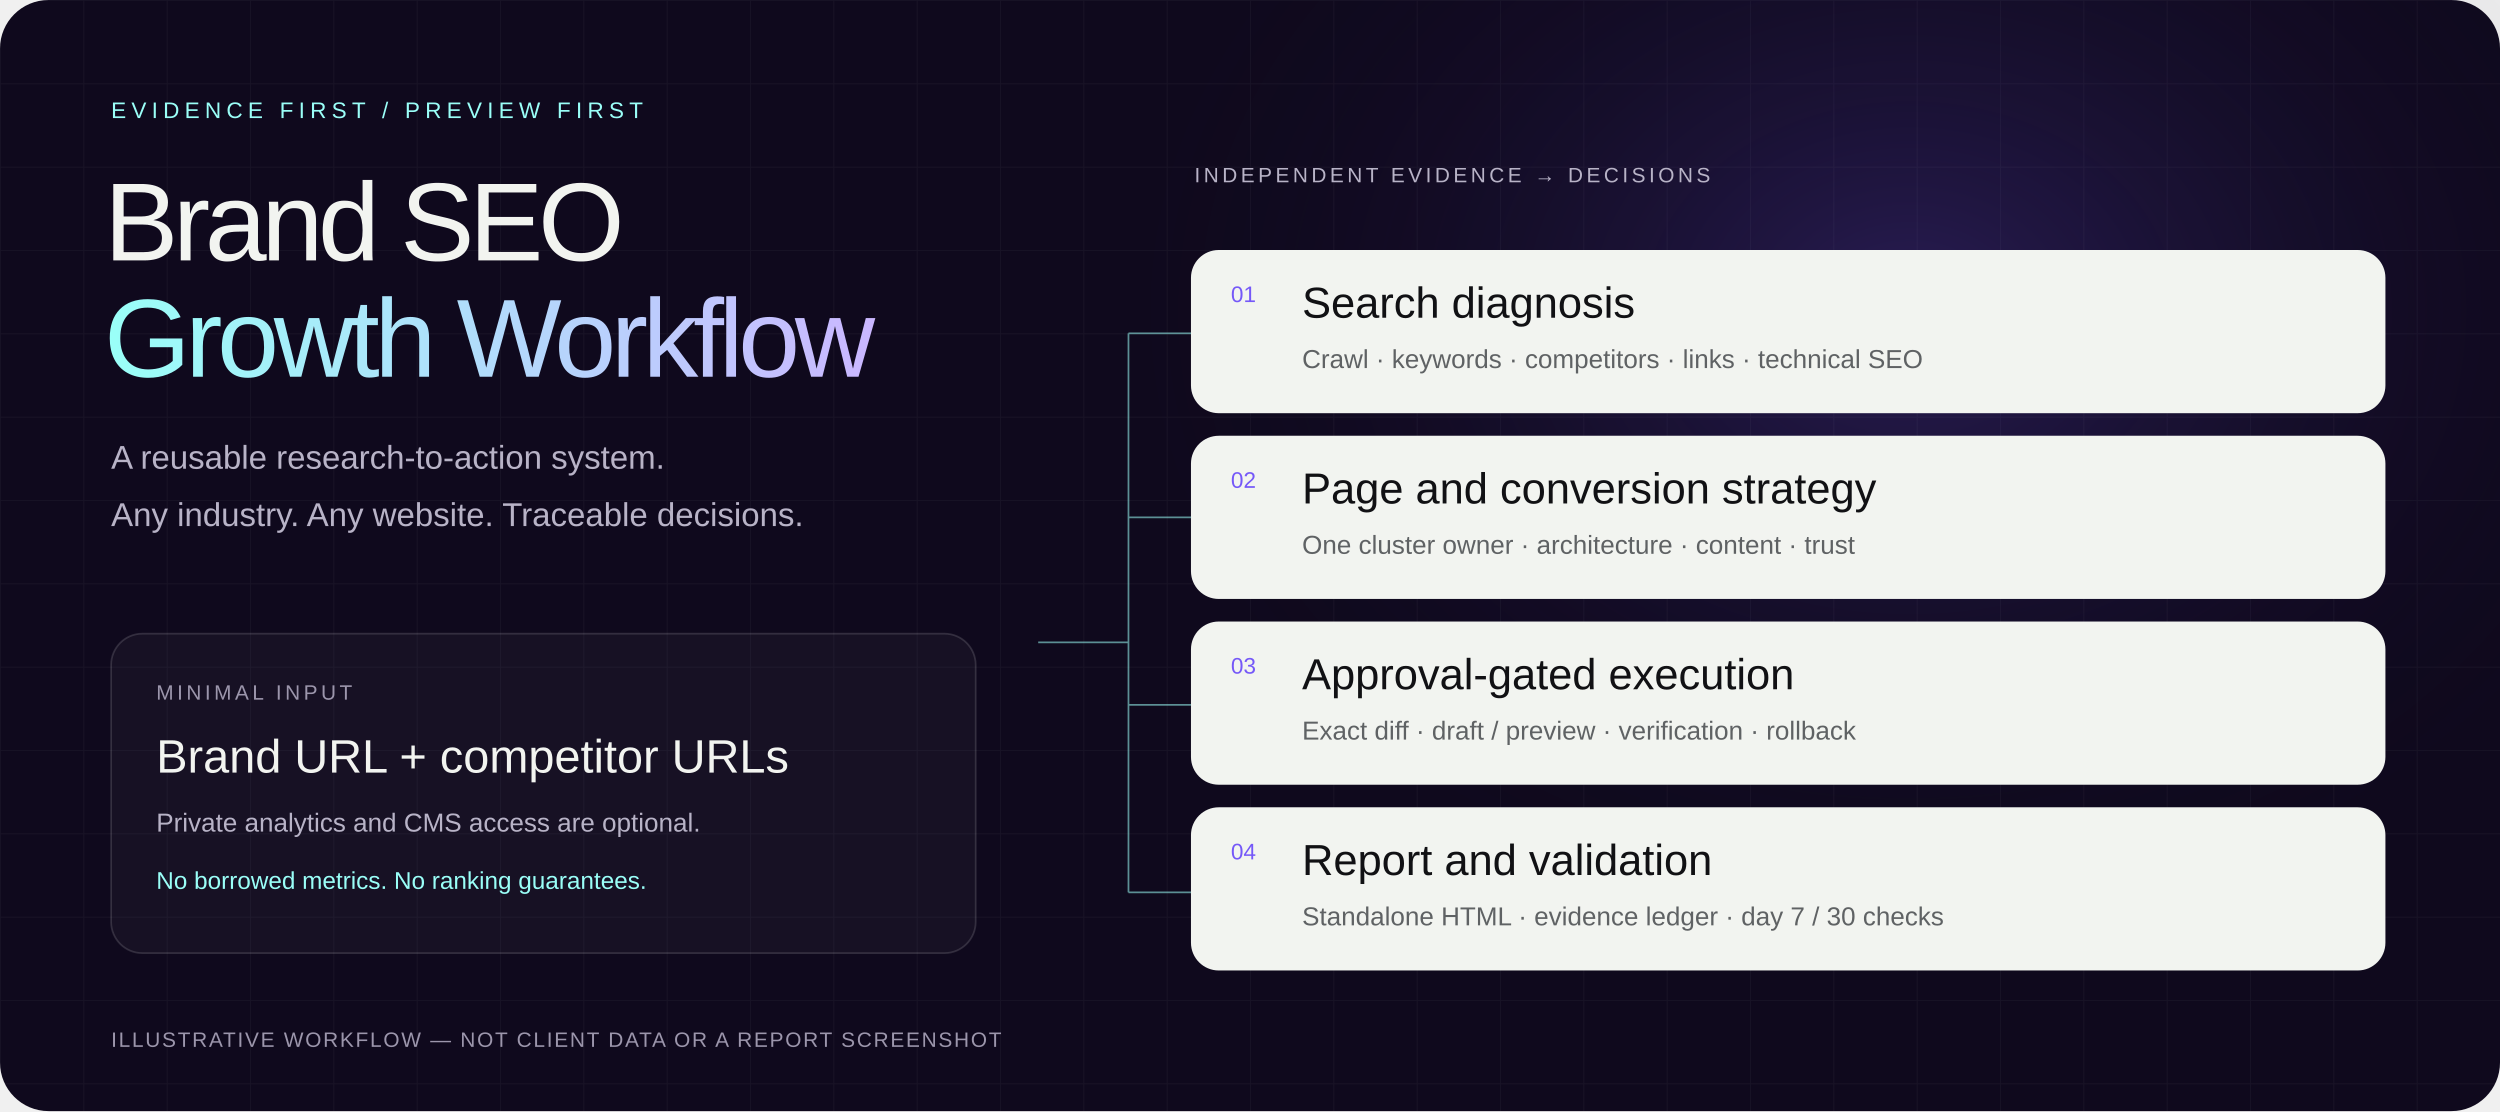
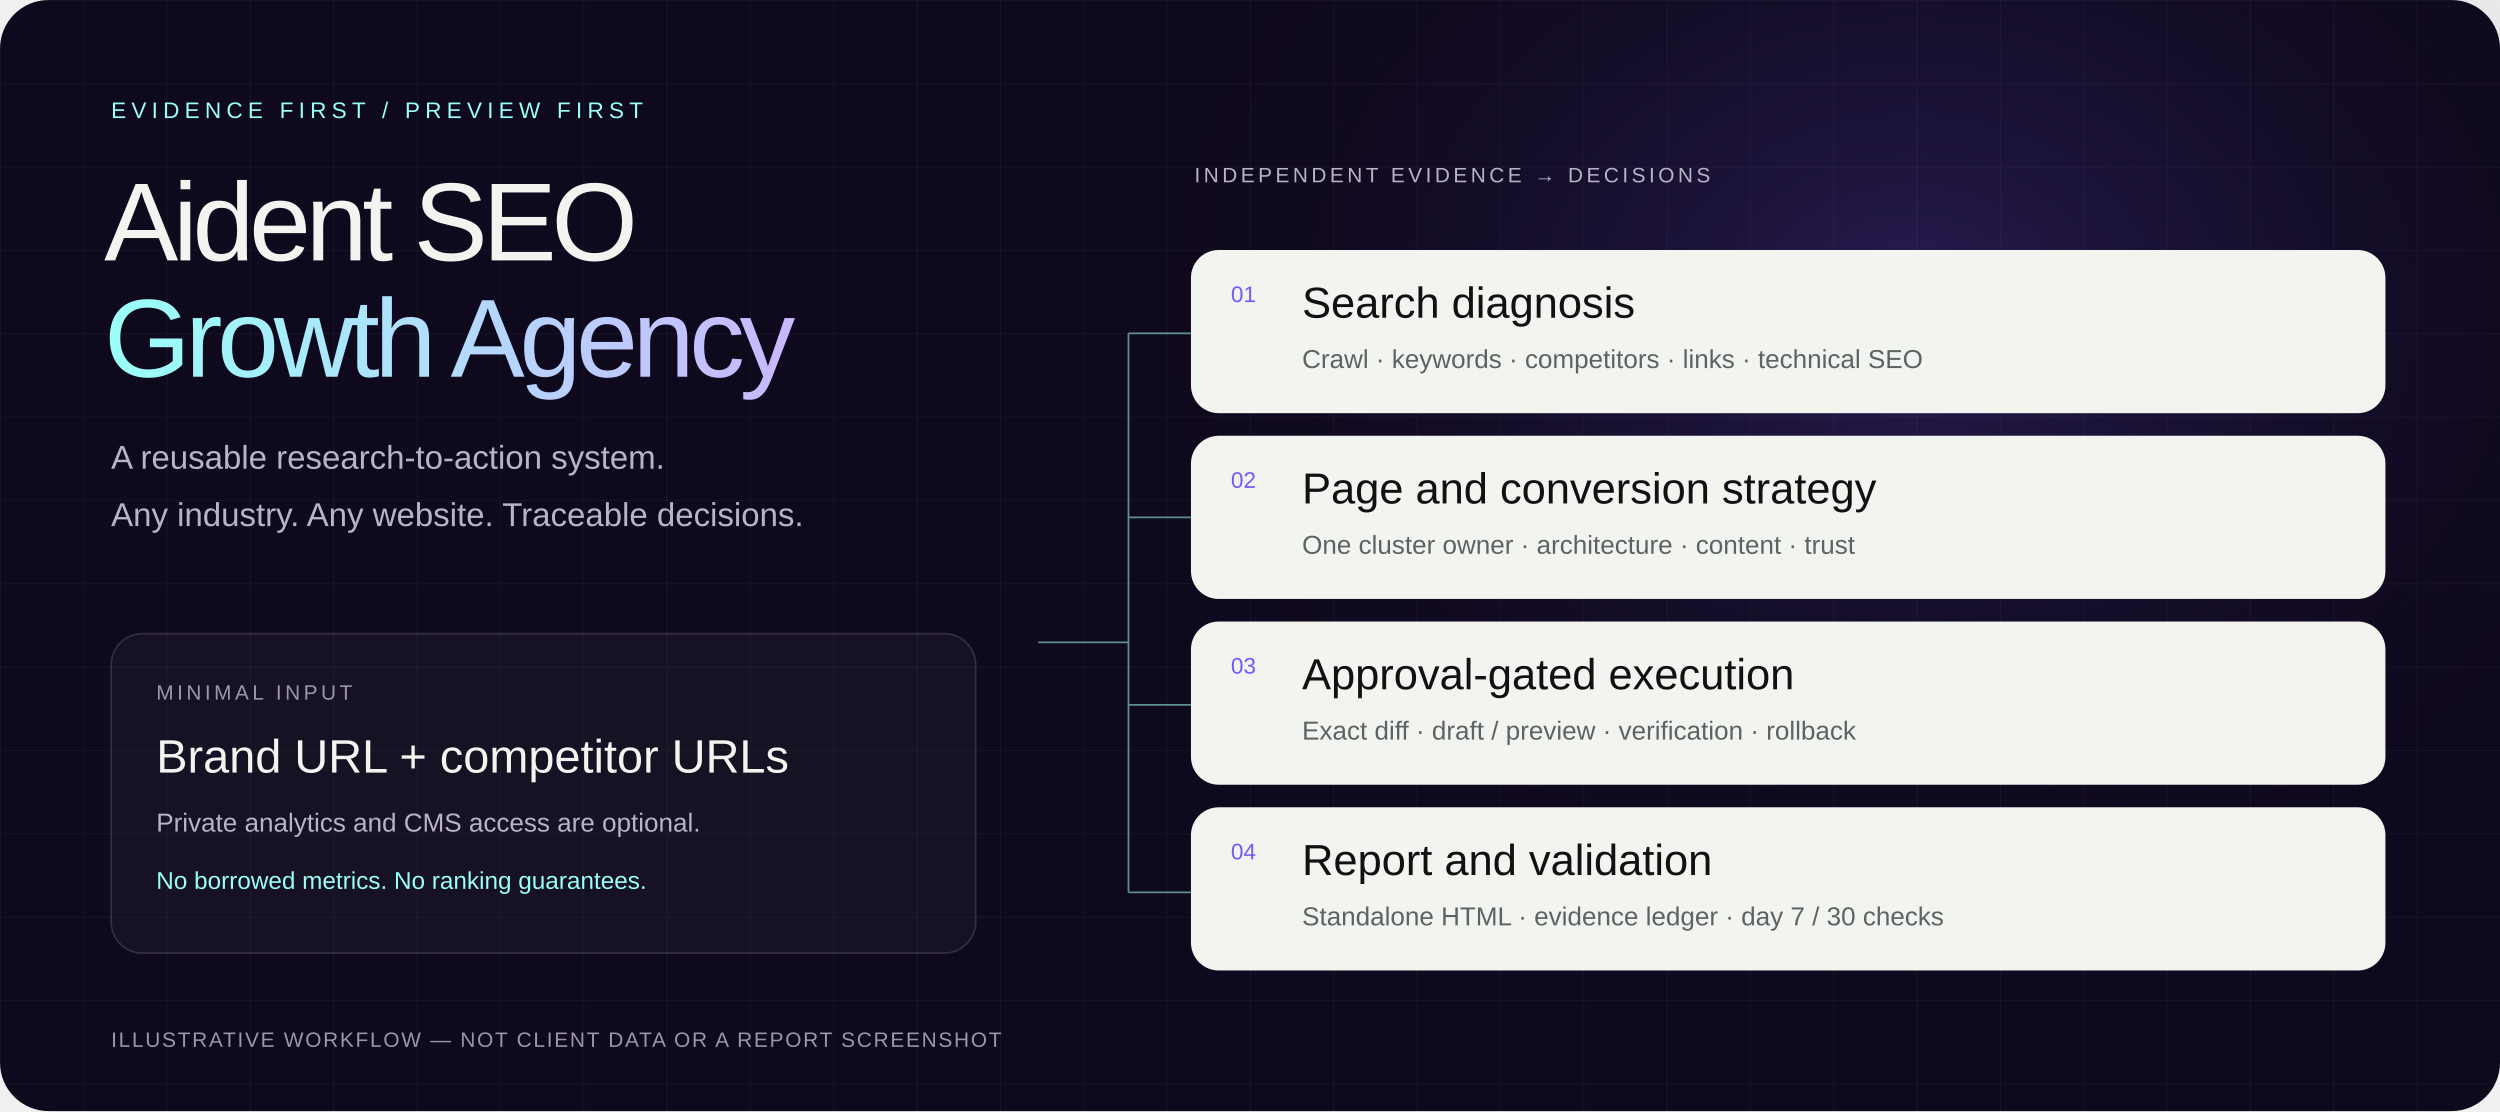
<svg xmlns="http://www.w3.org/2000/svg" width="1440" height="640" viewBox="0 0 1440 640" role="img" aria-labelledby="title desc">
  <defs>
    <linearGradient id="accent">
      <stop stop-color="#9afff8" />
      <stop offset="1" stop-color="#cab7ff" />
    </linearGradient>
    <radialGradient id="wash">
      <stop stop-color="#7558f8" stop-opacity=".25" />
      <stop offset="1" stop-color="#0f091d" stop-opacity="0" />
    </radialGradient>
    <pattern id="grid" width="48" height="48" patternUnits="userSpaceOnUse">
      <path d="M48 0H0V48" fill="none" stroke="#fff" stroke-opacity=".04" />
    </pattern>
  </defs>
  <rect width="1440" height="640" rx="28" fill="#0f091d" />
  <rect width="1440" height="640" rx="28" fill="url(#grid)" />
  <ellipse cx="1100" cy="180" rx="460" ry="360" fill="url(#wash)" />
  <g font-family="Arial, sans-serif">
    <text x="64" y="68" font-size="13" letter-spacing="3" fill="#9afff8">EVIDENCE FIRST / PREVIEW FIRST</text>
-     <text x="60" y="150" font-size="64" letter-spacing="-3" fill="#f2f4f0">Brand SEO</text>
-     <text x="60" y="217" font-size="64" letter-spacing="-3" fill="url(#accent)">Growth Workflow</text>
+     <text x="60" y="150" font-size="64" letter-spacing="-3" fill="#f2f4f0">Aident SEO</text>
+     <text x="60" y="217" font-size="64" letter-spacing="-3" fill="url(#accent)">Growth Agency</text>
    <text x="64" y="270" font-size="19" fill="#b8b3c7">A reusable research-to-action system.</text>
    <text x="64" y="303" font-size="19" fill="#b8b3c7">Any industry. Any website. Traceable decisions.</text>
    <rect x="64" y="365" width="498" height="184" rx="18" fill="#fff" fill-opacity=".035" stroke="#fff" stroke-opacity=".14" />
    <text x="90" y="403" font-size="12" letter-spacing="2" fill="#9c96ac">MINIMAL INPUT</text>
    <text x="90" y="445" font-size="27" fill="#f2f4f0">Brand URL + competitor URLs</text>
    <text x="90" y="479" font-size="15" fill="#b8b3c7">Private analytics and CMS access are optional.</text>
    <text x="90" y="512" font-size="14" fill="#9afff8">No borrowed metrics. No ranking guarantees.</text>
    <path d="M598 370H650M650 192V514M650 192H686M650 298H686M650 406H686M650 514H686" fill="none" stroke="#9afff8" stroke-opacity=".55" />
    <text x="688" y="105" font-size="12" letter-spacing="2" fill="#b8b3c7">INDEPENDENT EVIDENCE → DECISIONS</text>
    <g fill="#f2f4f0">
      <rect x="686" y="144" width="688" height="94" rx="16" />
      <rect x="686" y="251" width="688" height="94" rx="16" />
      <rect x="686" y="358" width="688" height="94" rx="16" />
      <rect x="686" y="465" width="688" height="94" rx="16" />
    </g>
    <g fill="#7558f8" font-size="13">
      <text x="709" y="174">01</text>
      <text x="709" y="281">02</text>
      <text x="709" y="388">03</text>
      <text x="709" y="495">04</text>
    </g>
    <g fill="#111114" font-size="25">
      <text x="750" y="183">Search diagnosis</text>
      <text x="750" y="290">Page and conversion strategy</text>
      <text x="750" y="397">Approval-gated execution</text>
      <text x="750" y="504">Report and validation</text>
    </g>
    <g fill="#5f6264" font-size="15">
      <text x="750" y="212">Crawl · keywords · competitors · links · technical SEO</text>
      <text x="750" y="319">One cluster owner · architecture · content · trust</text>
      <text x="750" y="426">Exact diff · draft / preview · verification · rollback</text>
      <text x="750" y="533">Standalone HTML · evidence ledger · day 7 / 30 checks</text>
    </g>
    <text x="64" y="603" font-size="12" letter-spacing="1" fill="#9c96ac">ILLUSTRATIVE WORKFLOW — NOT CLIENT DATA OR A REPORT SCREENSHOT</text>
  </g>
</svg>
